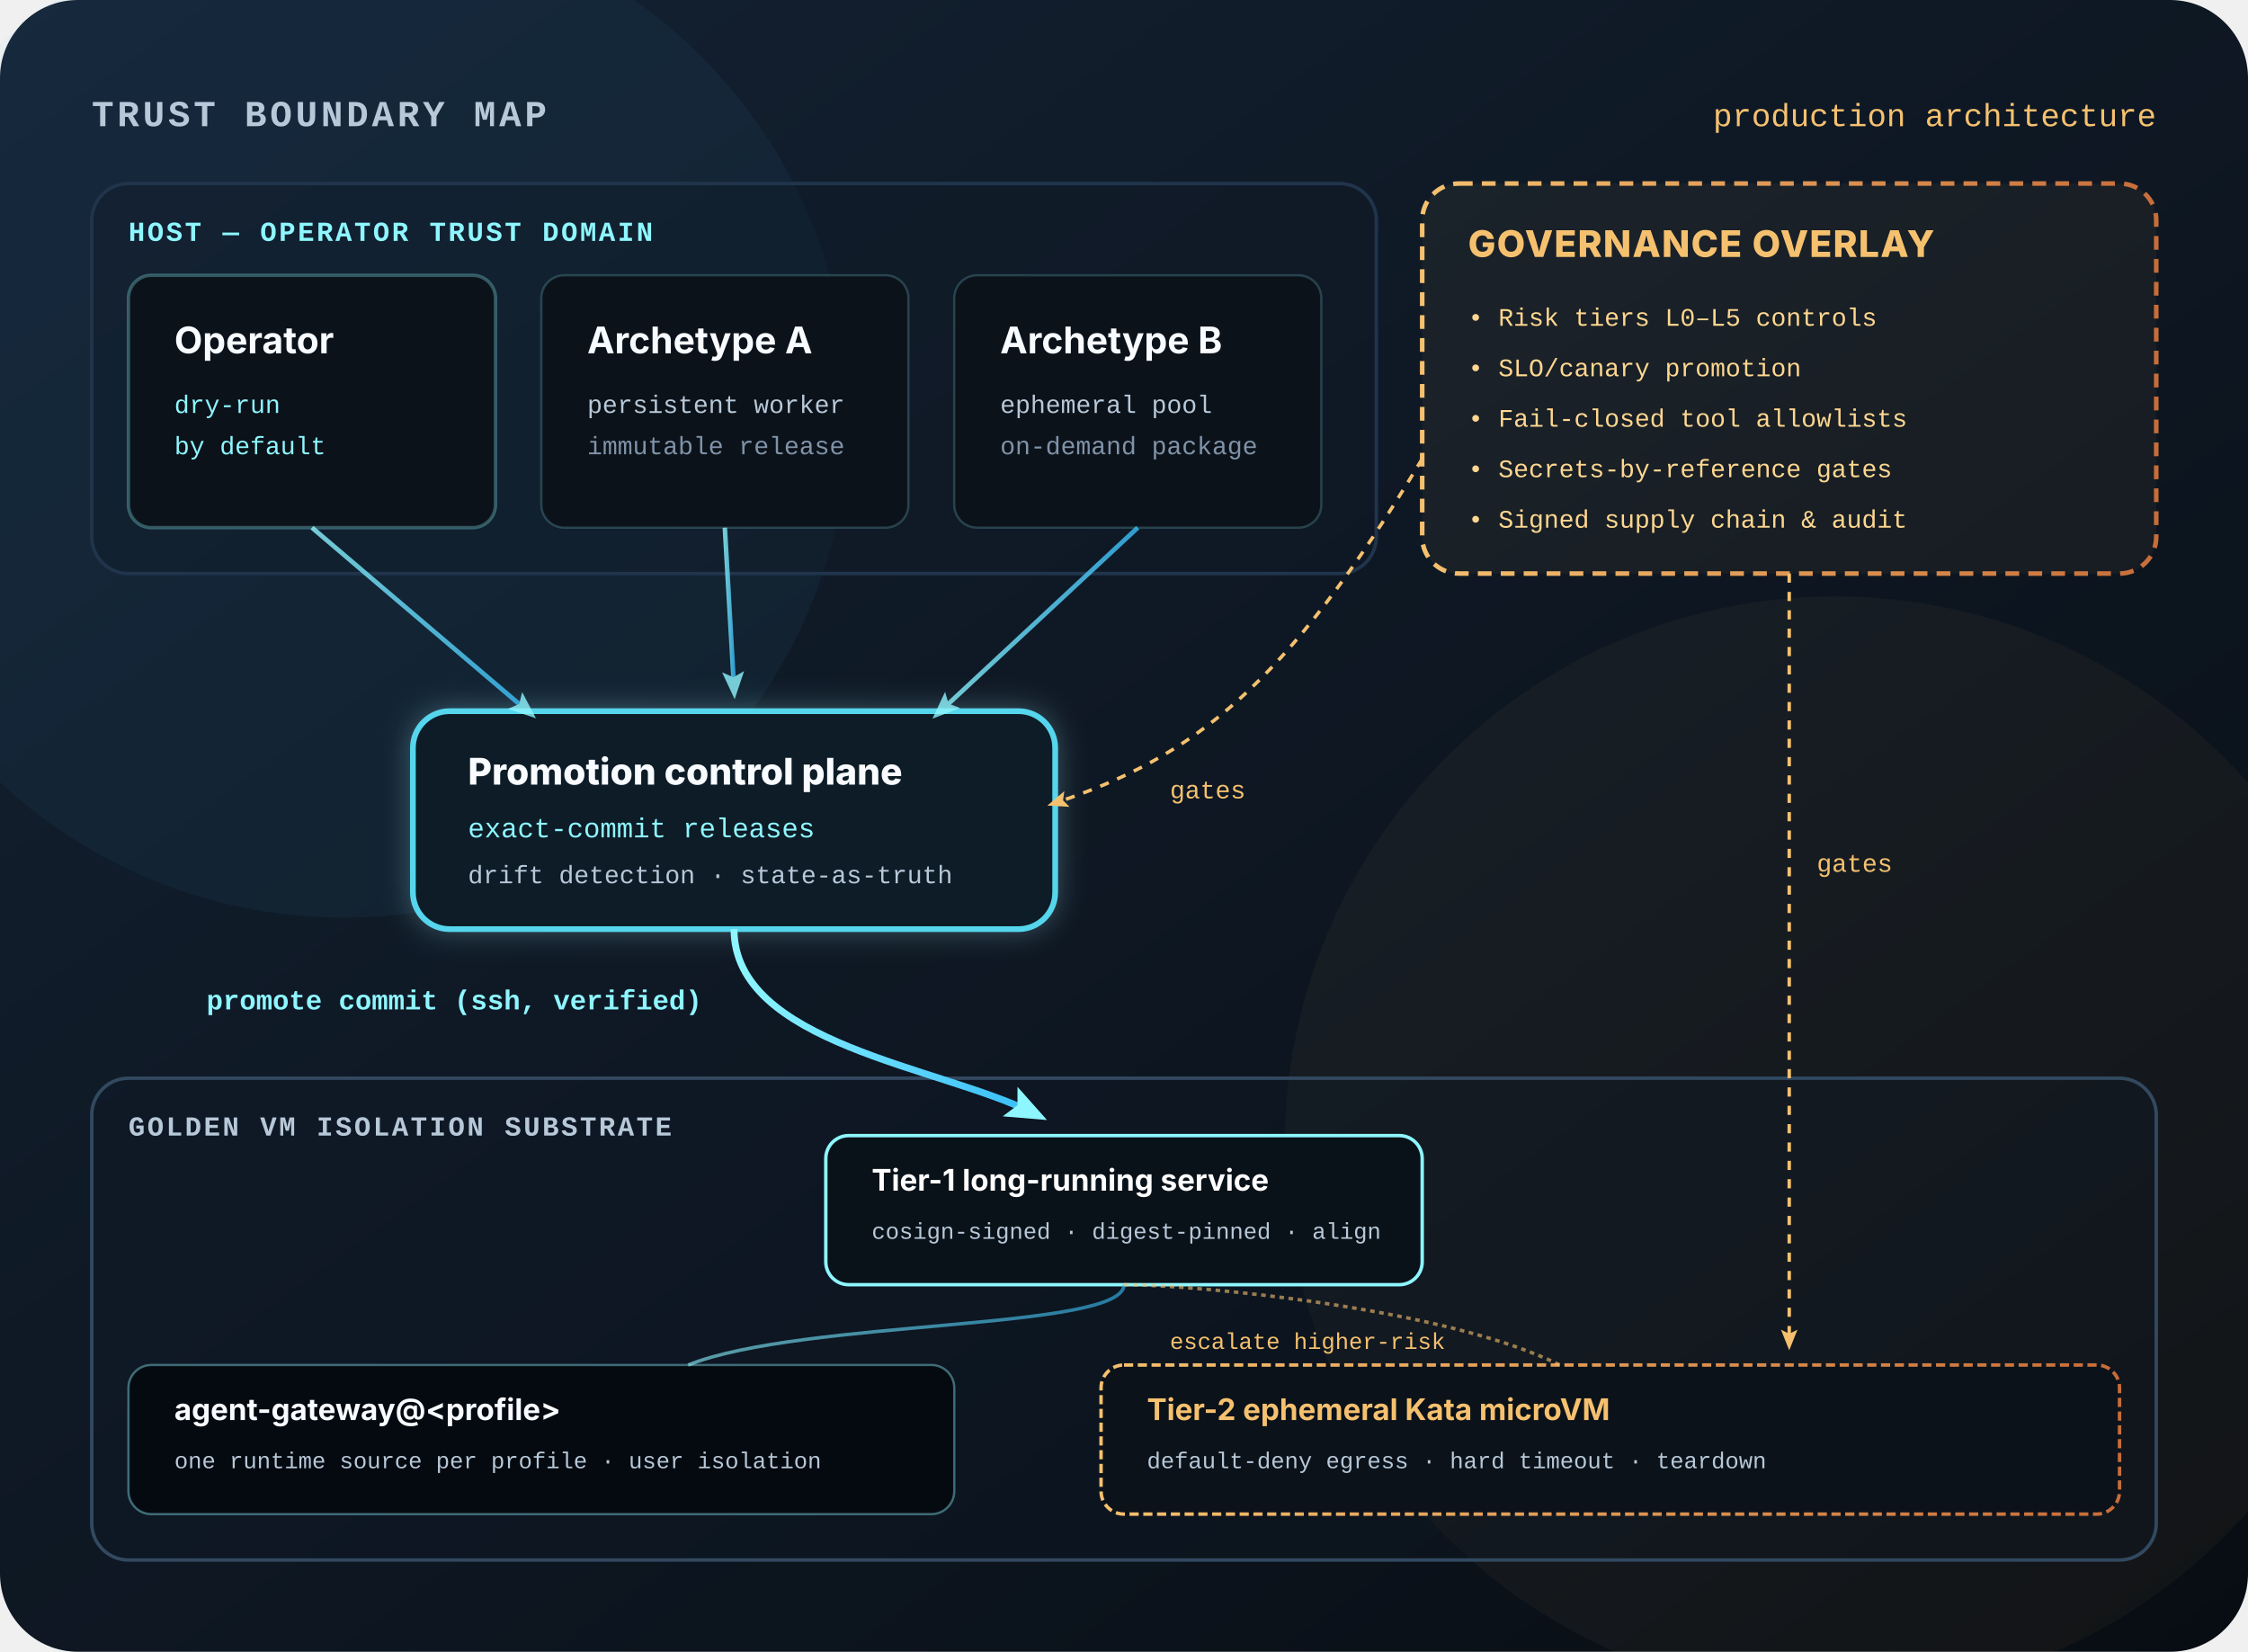
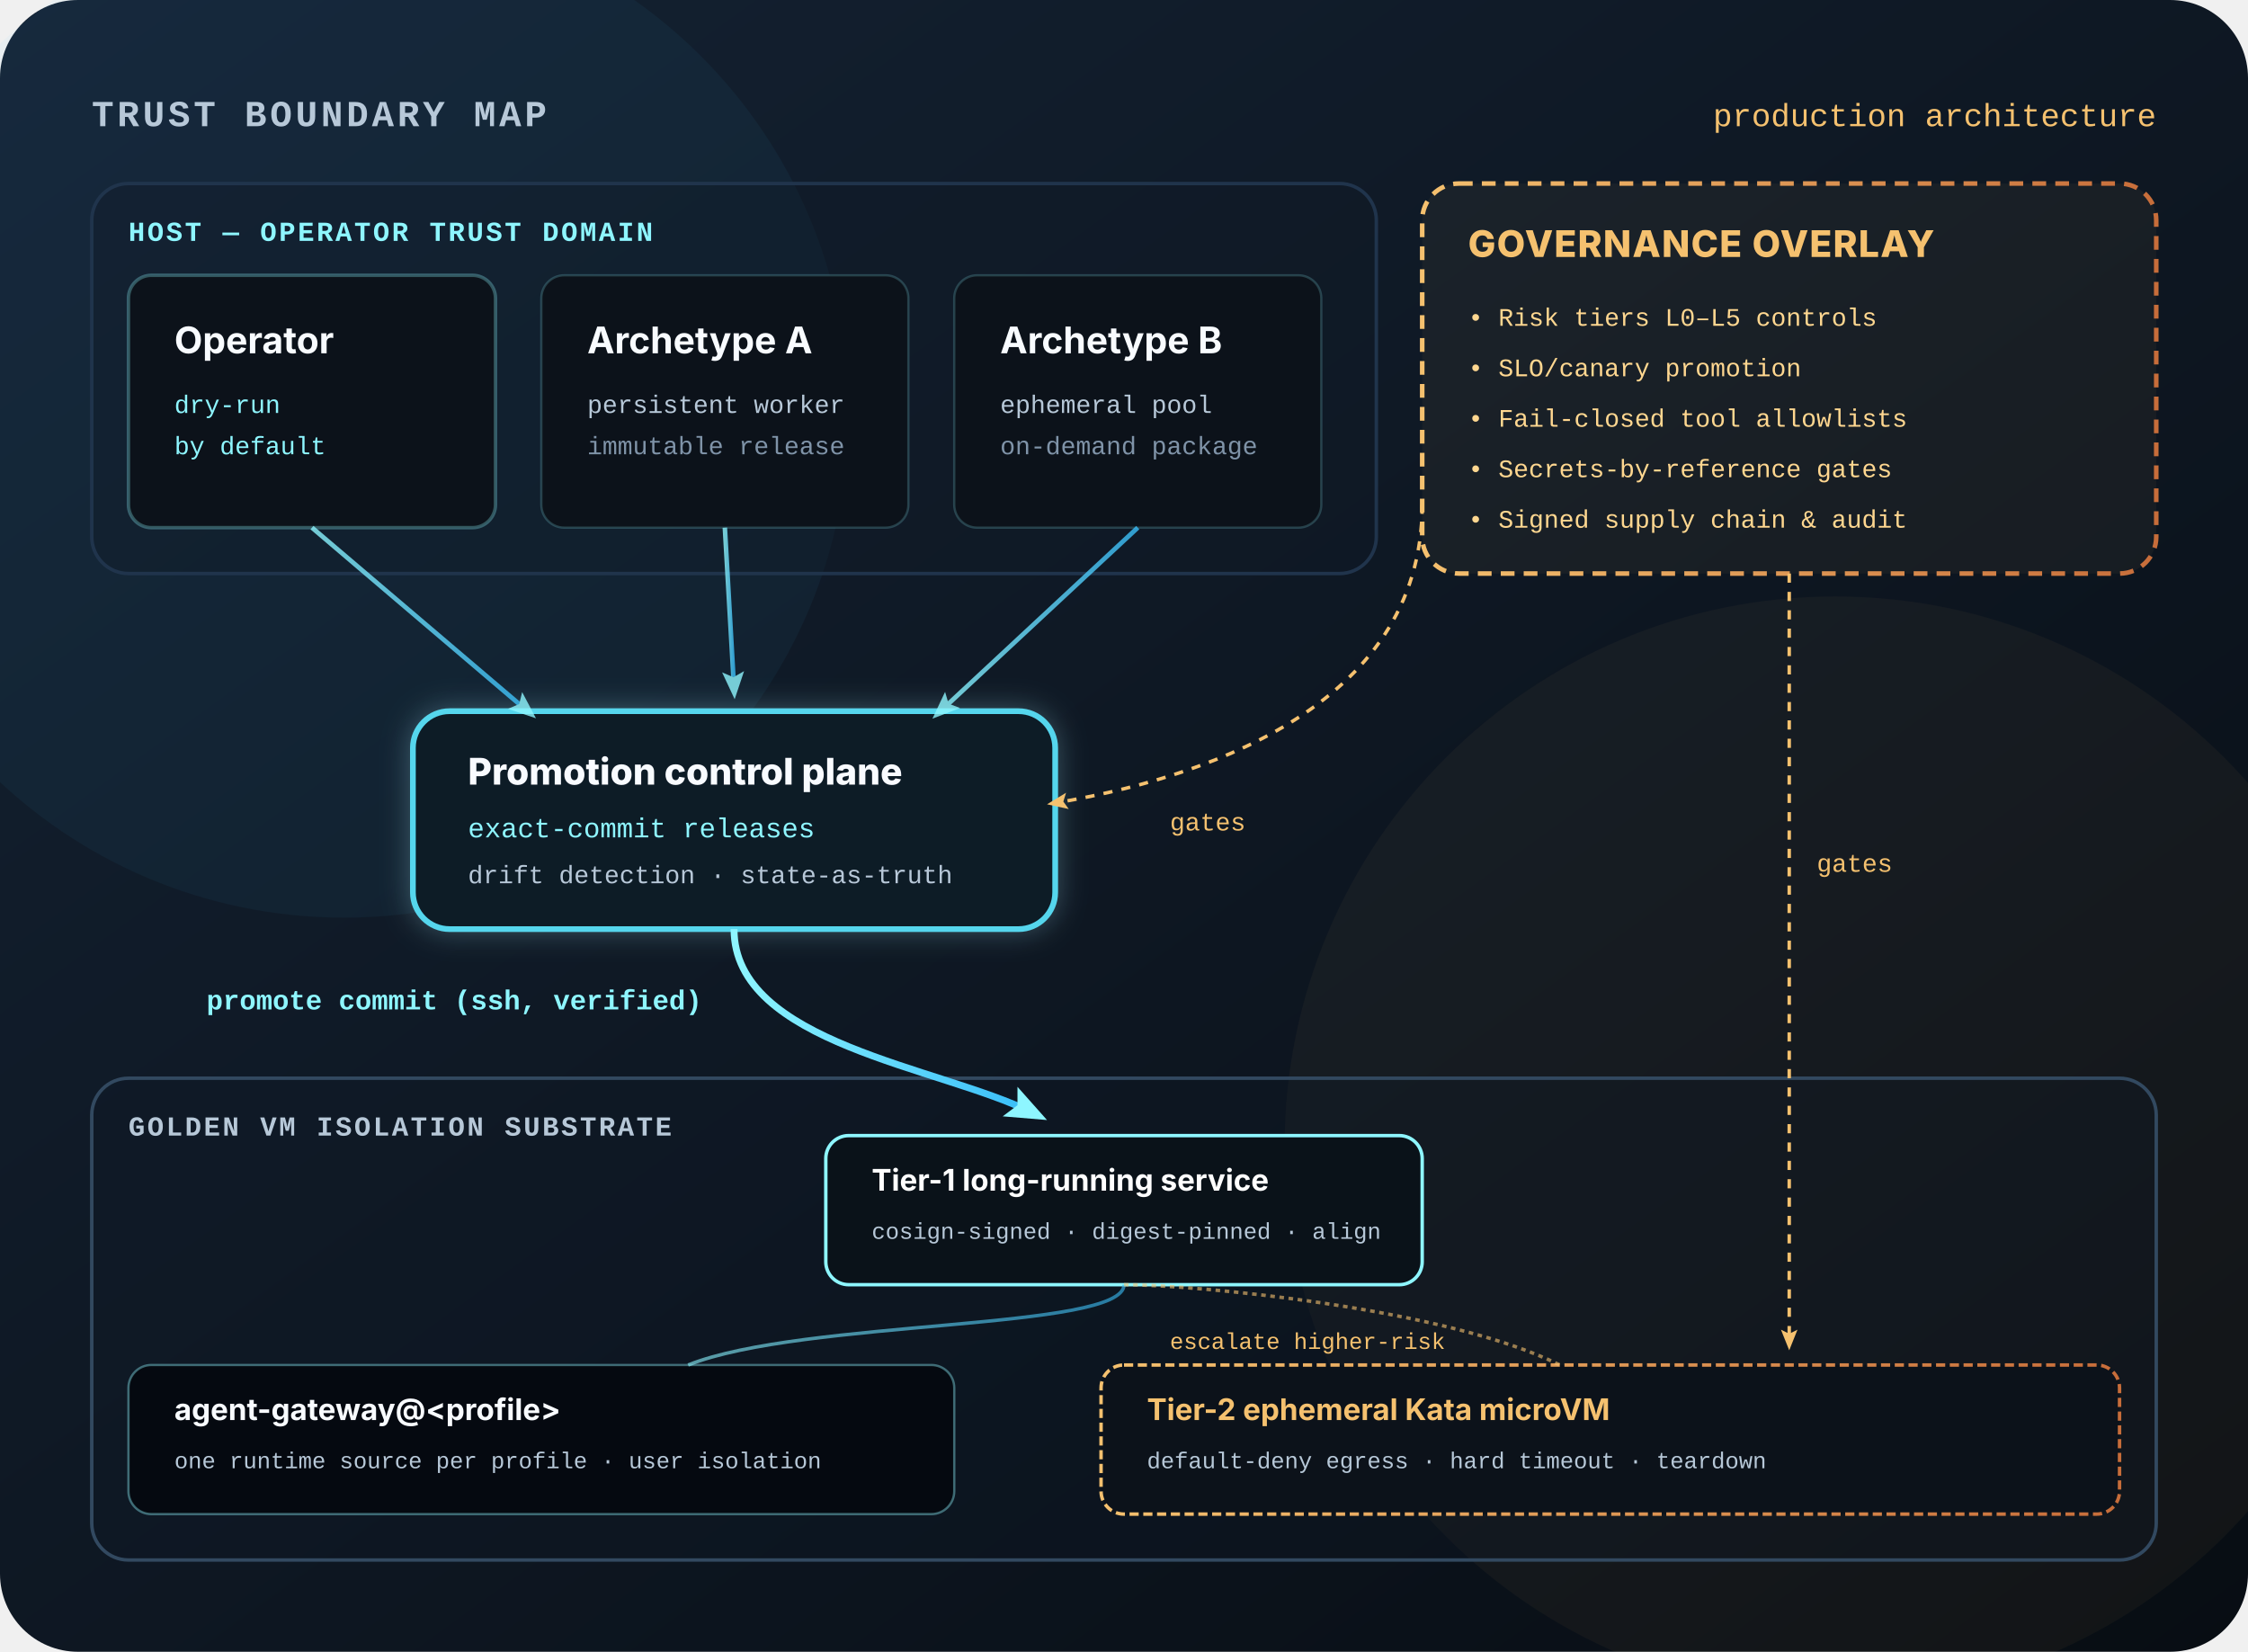
<svg xmlns="http://www.w3.org/2000/svg" width="980" height="720" viewBox="0 0 980 720" role="img">
  <defs>
    <linearGradient id="panel" x1="0" x2="1" y1="0" y2="1">
      <stop offset="0" stop-color="#142233" />
      <stop offset="1" stop-color="#080d13" />
    </linearGradient>
    <linearGradient id="cyan" x1="0" x2="1">
      <stop offset="0" stop-color="#8ef6ff" />
      <stop offset="1" stop-color="#38bdf8" />
    </linearGradient>
    <linearGradient id="copper" x1="0" x2="1">
      <stop offset="0" stop-color="#f5c16f" />
      <stop offset="1" stop-color="#c76d3a" />
    </linearGradient>
    <filter id="soft-glow" x="-18%" y="-18%" width="136%" height="136%">
      <feGaussianBlur stdDeviation="6" result="blur" />
      <feColorMatrix in="blur" type="matrix" values="0 0 0 0 0.42 0 0 0 0 0.91 0 0 0 0 1 0 0 0 .28 0" />
      <feMerge>
        <feMergeNode />
        <feMergeNode in="SourceGraphic" />
      </feMerge>
    </filter>
    <marker id="arrow" viewBox="0 0 10 10" refX="6" refY="5" markerWidth="6" markerHeight="6" orient="auto-start-reverse">
      <path d="M0,1 L10,5 L0,9 L2,5 Z" fill="#8ef6ff" />
    </marker>
    <marker id="arrow-gold" viewBox="0 0 10 10" refX="6" refY="5" markerWidth="6" markerHeight="6" orient="auto-start-reverse">
      <path d="M0,1 L10,5 L0,9 L2,5 Z" fill="#f5c16f" />
    </marker>
  </defs>
  <rect width="980" height="720" rx="34" fill="url(#panel)" />
  <circle cx="150" cy="180" r="220" fill="#38bdf8" opacity="0.05" />
  <circle cx="800" cy="500" r="240" fill="#f5c16f" opacity="0.04" />
  <g font-family="SFMono-Regular, Cascadia Code, Liberation Mono, ui-monospace, monospace" fill="#b7c8d8">
    <text x="40" y="55" font-size="16" letter-spacing="1.5" font-weight="bold">TRUST BOUNDARY MAP</text>
    <text x="940" y="55" font-size="14" fill="#f5c16f" text-anchor="end">production architecture</text>
  </g>
  <rect x="40" y="80" width="560" height="170" rx="16" fill="rgba(16, 26, 39, 0.4)" stroke="#20344c" stroke-width="1.5" />
  <text x="56" y="105" font-family="SFMono-Regular, Cascadia Code, Liberation Mono, ui-monospace, monospace" font-weight="700" font-size="12" fill="#8ef6ff" letter-spacing="1">HOST — OPERATOR TRUST DOMAIN</text>
  <g transform="translate(56, 120)">
    <rect width="160" height="110" rx="10" fill="#0c121a" stroke="rgba(142, 246, 255, 0.3)" stroke-width="1.5" />
    <text x="20" y="34" font-family="SF Pro Text, Segoe UI, system-ui, sans-serif" font-weight="700" font-size="16" fill="#f8fbff">Operator</text>
    <text x="20" y="60" font-family="SFMono-Regular, Cascadia Code, Liberation Mono, ui-monospace, monospace" font-size="11" fill="#8ef6ff">dry-run</text>
    <text x="20" y="78" font-family="SFMono-Regular, Cascadia Code, Liberation Mono, ui-monospace, monospace" font-size="11" fill="#8ef6ff">by default</text>
  </g>
  <g transform="translate(236, 120)">
    <rect width="160" height="110" rx="10" fill="#0c121a" stroke="rgba(142, 246, 255, 0.2)" stroke-width="1" />
    <text x="20" y="34" font-family="SF Pro Text, Segoe UI, system-ui, sans-serif" font-weight="700" font-size="16" fill="#f8fbff">Archetype A</text>
    <text x="20" y="60" font-family="SFMono-Regular, Cascadia Code, Liberation Mono, ui-monospace, monospace" font-size="11" fill="#b7c8d8">persistent worker</text>
    <text x="20" y="78" font-family="SFMono-Regular, Cascadia Code, Liberation Mono, ui-monospace, monospace" font-size="11" fill="#7f93a8">immutable release</text>
  </g>
  <g transform="translate(416, 120)">
    <rect width="160" height="110" rx="10" fill="#0c121a" stroke="rgba(142, 246, 255, 0.2)" stroke-width="1" />
    <text x="20" y="34" font-family="SF Pro Text, Segoe UI, system-ui, sans-serif" font-weight="700" font-size="16" fill="#f8fbff">Archetype B</text>
    <text x="20" y="60" font-family="SFMono-Regular, Cascadia Code, Liberation Mono, ui-monospace, monospace" font-size="11" fill="#b7c8d8">ephemeral pool</text>
    <text x="20" y="78" font-family="SFMono-Regular, Cascadia Code, Liberation Mono, ui-monospace, monospace" font-size="11" fill="#7f93a8">on-demand package</text>
  </g>
  <rect x="620" y="80" width="320" height="170" rx="16" fill="rgba(245, 193, 111, 0.05)" stroke="url(#copper)" stroke-width="2" stroke-dasharray="6 4" />
  <text x="640" y="112" font-family="SF Pro Text, Segoe UI, system-ui, sans-serif" font-weight="800" font-size="16" fill="#f5c16f" letter-spacing="0.5">GOVERNANCE OVERLAY</text>
  <g font-family="SFMono-Regular, Cascadia Code, Liberation Mono, ui-monospace, monospace" font-size="11" fill="#ffd790">
    <text x="640" y="142">• Risk tiers L0–L5 controls</text>
    <text x="640" y="164">• SLO/canary promotion</text>
    <text x="640" y="186">• Fail-closed tool allowlists</text>
    <text x="640" y="208">• Secrets-by-reference gates</text>
    <text x="640" y="230">• Signed supply chain &amp; audit</text>
  </g>
  <g transform="translate(180, 310)" filter="url(#soft-glow)">
    <rect width="280" height="95" rx="16" fill="#0f1c28" stroke="#54d6ed" stroke-width="2.5" />
    <text x="24" y="32" font-family="SF Pro Text, Segoe UI, system-ui, sans-serif" font-weight="800" font-size="16" fill="#f8fbff">Promotion control plane</text>
    <text x="24" y="55" font-family="SFMono-Regular, Cascadia Code, Liberation Mono, ui-monospace, monospace" font-size="12" fill="#8ef6ff">exact-commit releases</text>
    <text x="24" y="75" font-family="SFMono-Regular, Cascadia Code, Liberation Mono, ui-monospace, monospace" font-size="11" fill="#b7c8d8">drift detection · state-as-truth</text>
  </g>
  <rect x="40" y="470" width="900" height="210" rx="16" fill="rgba(16, 26, 39, 0.3)" stroke="#324960" stroke-width="1.5" />
  <text x="56" y="495" font-family="SFMono-Regular, Cascadia Code, Liberation Mono, ui-monospace, monospace" font-weight="700" font-size="12" fill="#b7c8d8" letter-spacing="1">GOLDEN VM ISOLATION SUBSTRATE</text>
  <g transform="translate(360, 495)">
    <rect width="260" height="65" rx="10" fill="#0a1219" stroke="#8ef6ff" stroke-width="1.5" />
    <text x="20" y="24" font-family="SF Pro Text, Segoe UI, system-ui, sans-serif" font-weight="700" font-size="13" fill="#ffffff">Tier-1 long-running service</text>
    <text x="20" y="45" font-family="SFMono-Regular, Cascadia Code, Liberation Mono, ui-monospace, monospace" font-size="10" fill="#b7c8d8">cosign-signed · digest-pinned · align</text>
  </g>
  <g transform="translate(56, 595)">
    <rect width="360" height="65" rx="10" fill="#050910" stroke="rgba(142, 246, 255, 0.4)" stroke-width="1" />
    <text x="20" y="24" font-family="SF Pro Text, Segoe UI, system-ui, sans-serif" font-weight="700" font-size="13" fill="#f8fbff">agent-gateway@&lt;profile&gt;</text>
    <text x="20" y="45" font-family="SFMono-Regular, Cascadia Code, Liberation Mono, ui-monospace, monospace" font-size="10" fill="#b7c8d8">one runtime source per profile · user isolation</text>
  </g>
  <g transform="translate(480, 595)">
    <rect width="444" height="65" rx="10" fill="#0c121a" stroke="url(#copper)" stroke-width="1.5" stroke-dasharray="4 2" />
    <text x="20" y="24" font-family="SF Pro Text, Segoe UI, system-ui, sans-serif" font-weight="700" font-size="13" fill="#f5c16f">Tier-2 ephemeral Kata microVM</text>
    <text x="20" y="45" font-family="SFMono-Regular, Cascadia Code, Liberation Mono, ui-monospace, monospace" font-size="10" fill="#b7c8d8">default-deny egress · hard timeout · teardown</text>
  </g>
  <path d="M136 230 L230 310" stroke="url(#cyan)" stroke-width="2" marker-end="url(#arrow)" fill="none" opacity="0.8" />
  <path d="M316 230 L320 300" stroke="url(#cyan)" stroke-width="2" marker-end="url(#arrow)" fill="none" opacity="0.8" />
  <path d="M496 230 L410 310" stroke="url(#cyan)" stroke-width="2" marker-end="url(#arrow)" fill="none" opacity="0.8" />
-   <path d="M620 200 C 560 300, 520 330, 460 350" stroke="#f5c16f" stroke-width="1.5" stroke-dasharray="4 4" fill="none" marker-end="url(#arrow-gold)" />
-   <text x="510" y="348" font-family="SFMono-Regular, Cascadia Code, Liberation Mono, ui-monospace, monospace" font-size="11" fill="#f5c16f">gates</text>
+   <path d="M620 220 C 620 310, 520 340, 460 350" stroke="#f5c16f" stroke-width="1.5" stroke-dasharray="4 4" fill="none" marker-end="url(#arrow-gold)" />
+   <text x="510" y="362" font-family="SFMono-Regular, Cascadia Code, Liberation Mono, ui-monospace, monospace" font-size="11" fill="#f5c16f">gates</text>
  <path d="M780 250 L780 585" stroke="#f5c16f" stroke-width="1.5" stroke-dasharray="4 4" fill="none" marker-end="url(#arrow-gold)" />
  <text x="792" y="380" font-family="SFMono-Regular, Cascadia Code, Liberation Mono, ui-monospace, monospace" font-size="11" fill="#f5c16f">gates</text>
  <path d="M320 405 C320 455 410 465 450 485" stroke="url(#cyan)" stroke-width="3" fill="none" marker-end="url(#arrow)" />
  <text x="90" y="440" font-family="SFMono-Regular, Cascadia Code, Liberation Mono, ui-monospace, monospace" font-size="12" fill="#8ef6ff" font-weight="bold">promote commit (ssh, verified)</text>
  <path d="M490 560 C490 580 350 575 300 595" stroke="url(#cyan)" stroke-width="1.5" fill="none" opacity="0.6" />
  <path d="M490 560 C 520 560, 630 570, 680 595" stroke="#f5c16f" stroke-width="1.5" fill="none" stroke-dasharray="2 2" opacity="0.6" />
  <text x="510" y="588" font-family="SFMono-Regular, Cascadia Code, Liberation Mono, ui-monospace, monospace" font-size="10" fill="#f5c16f">escalate higher-risk</text>
</svg>
